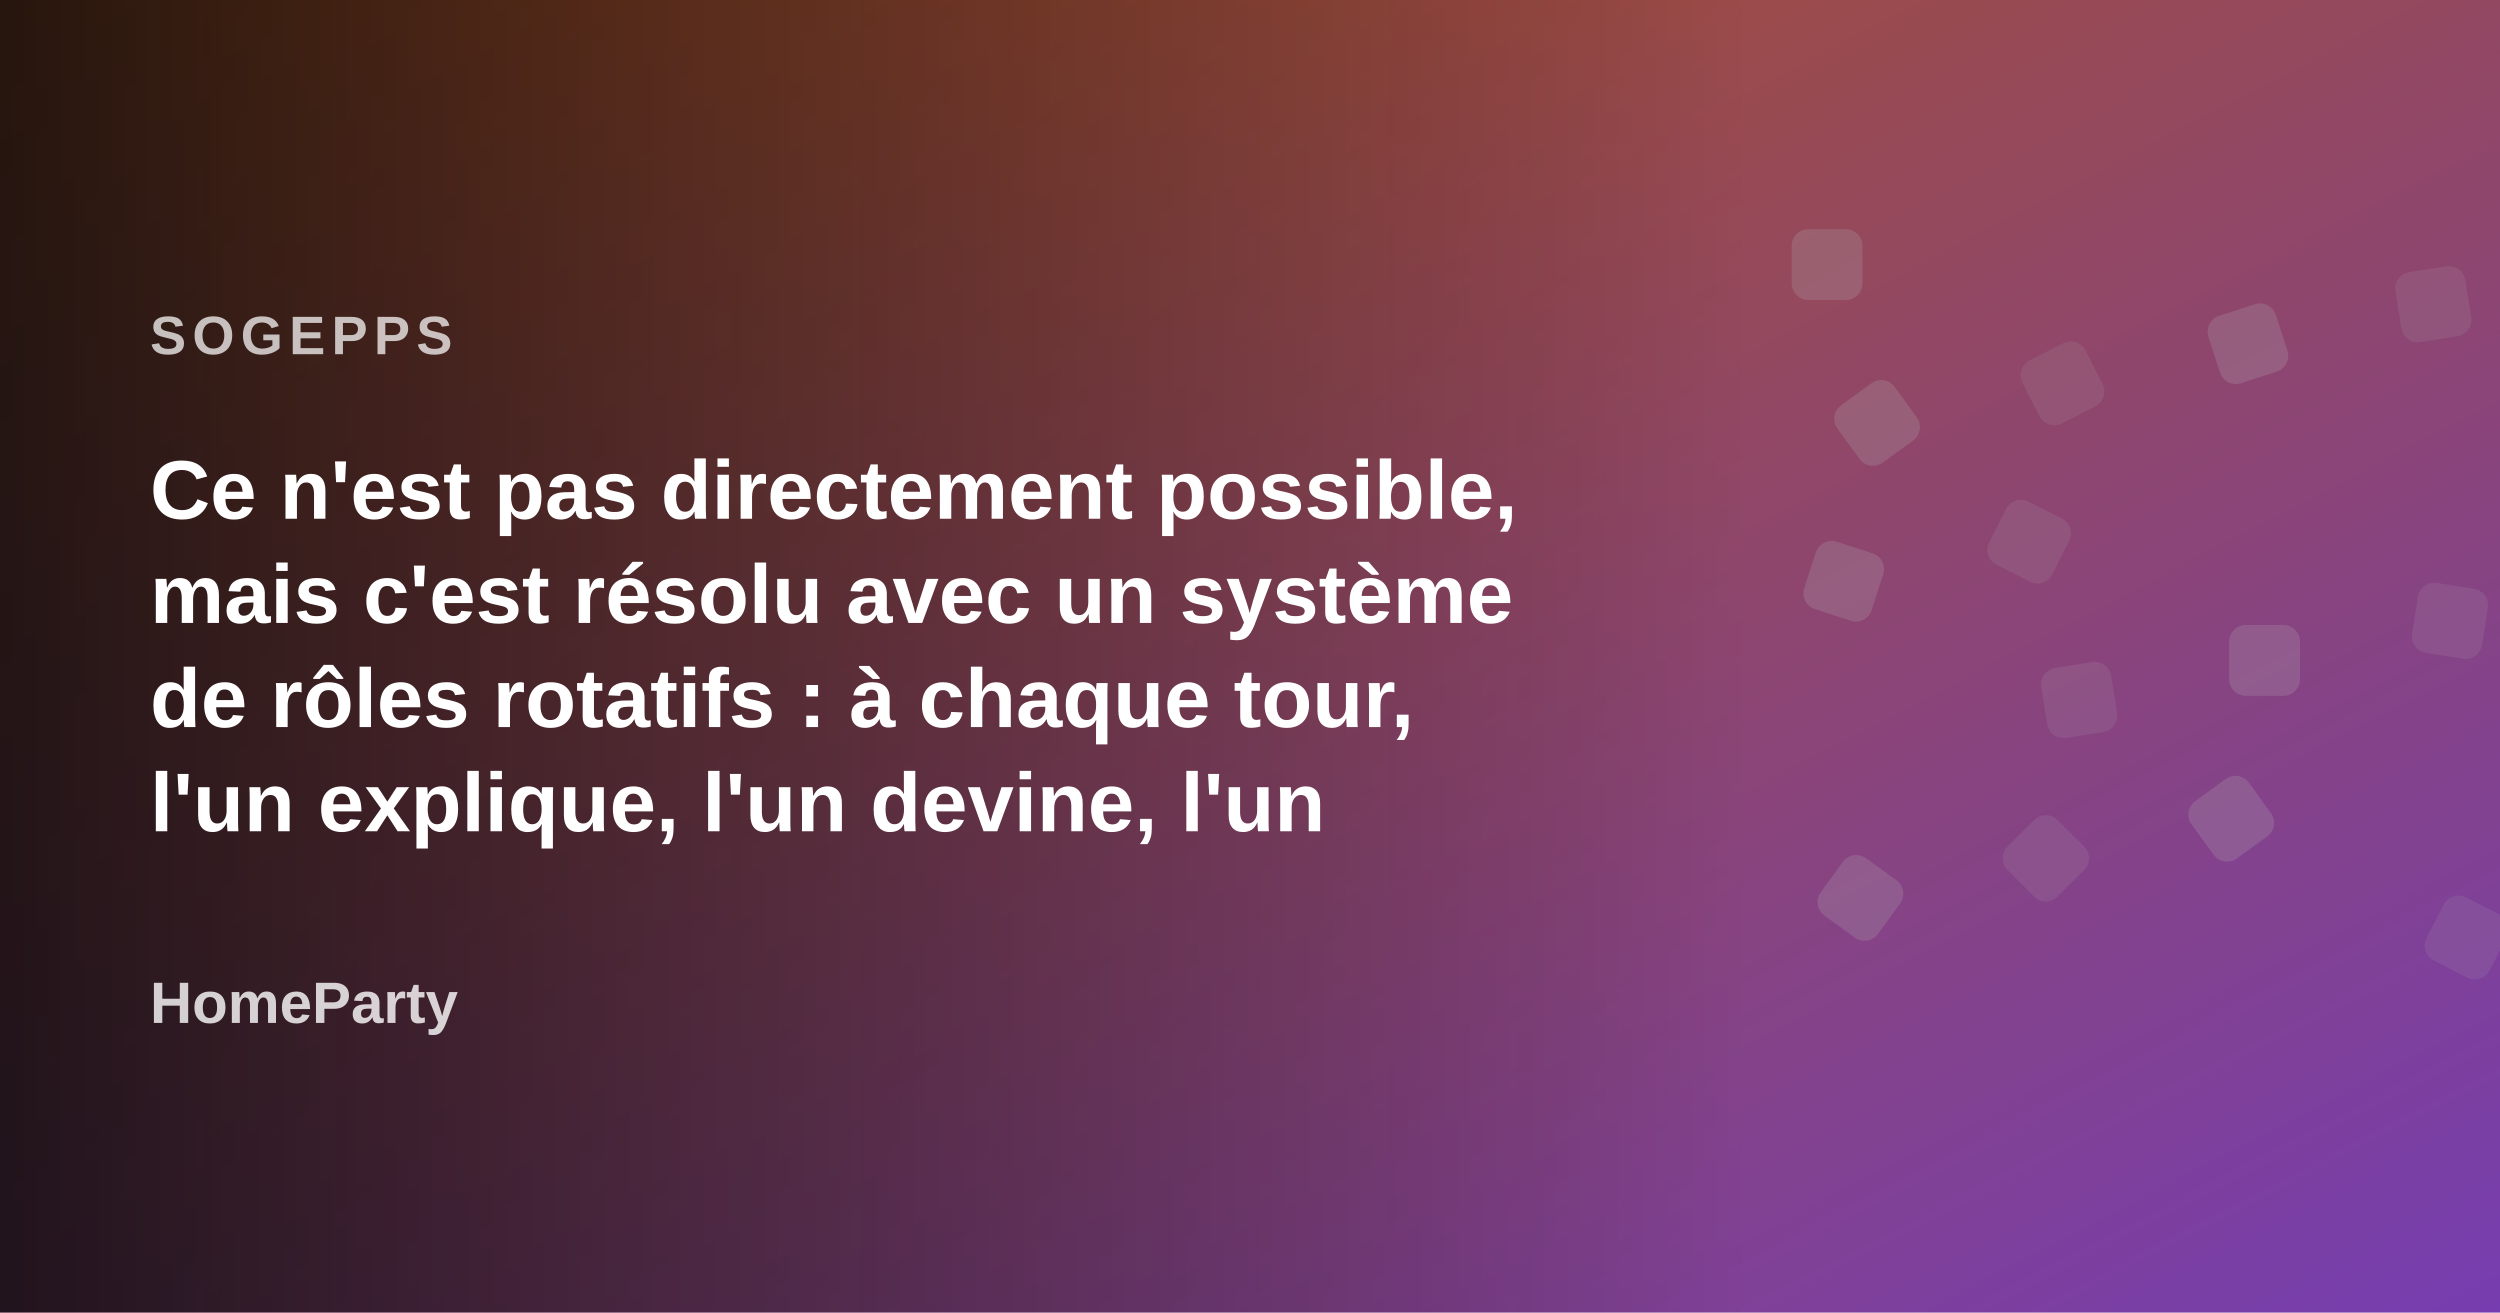
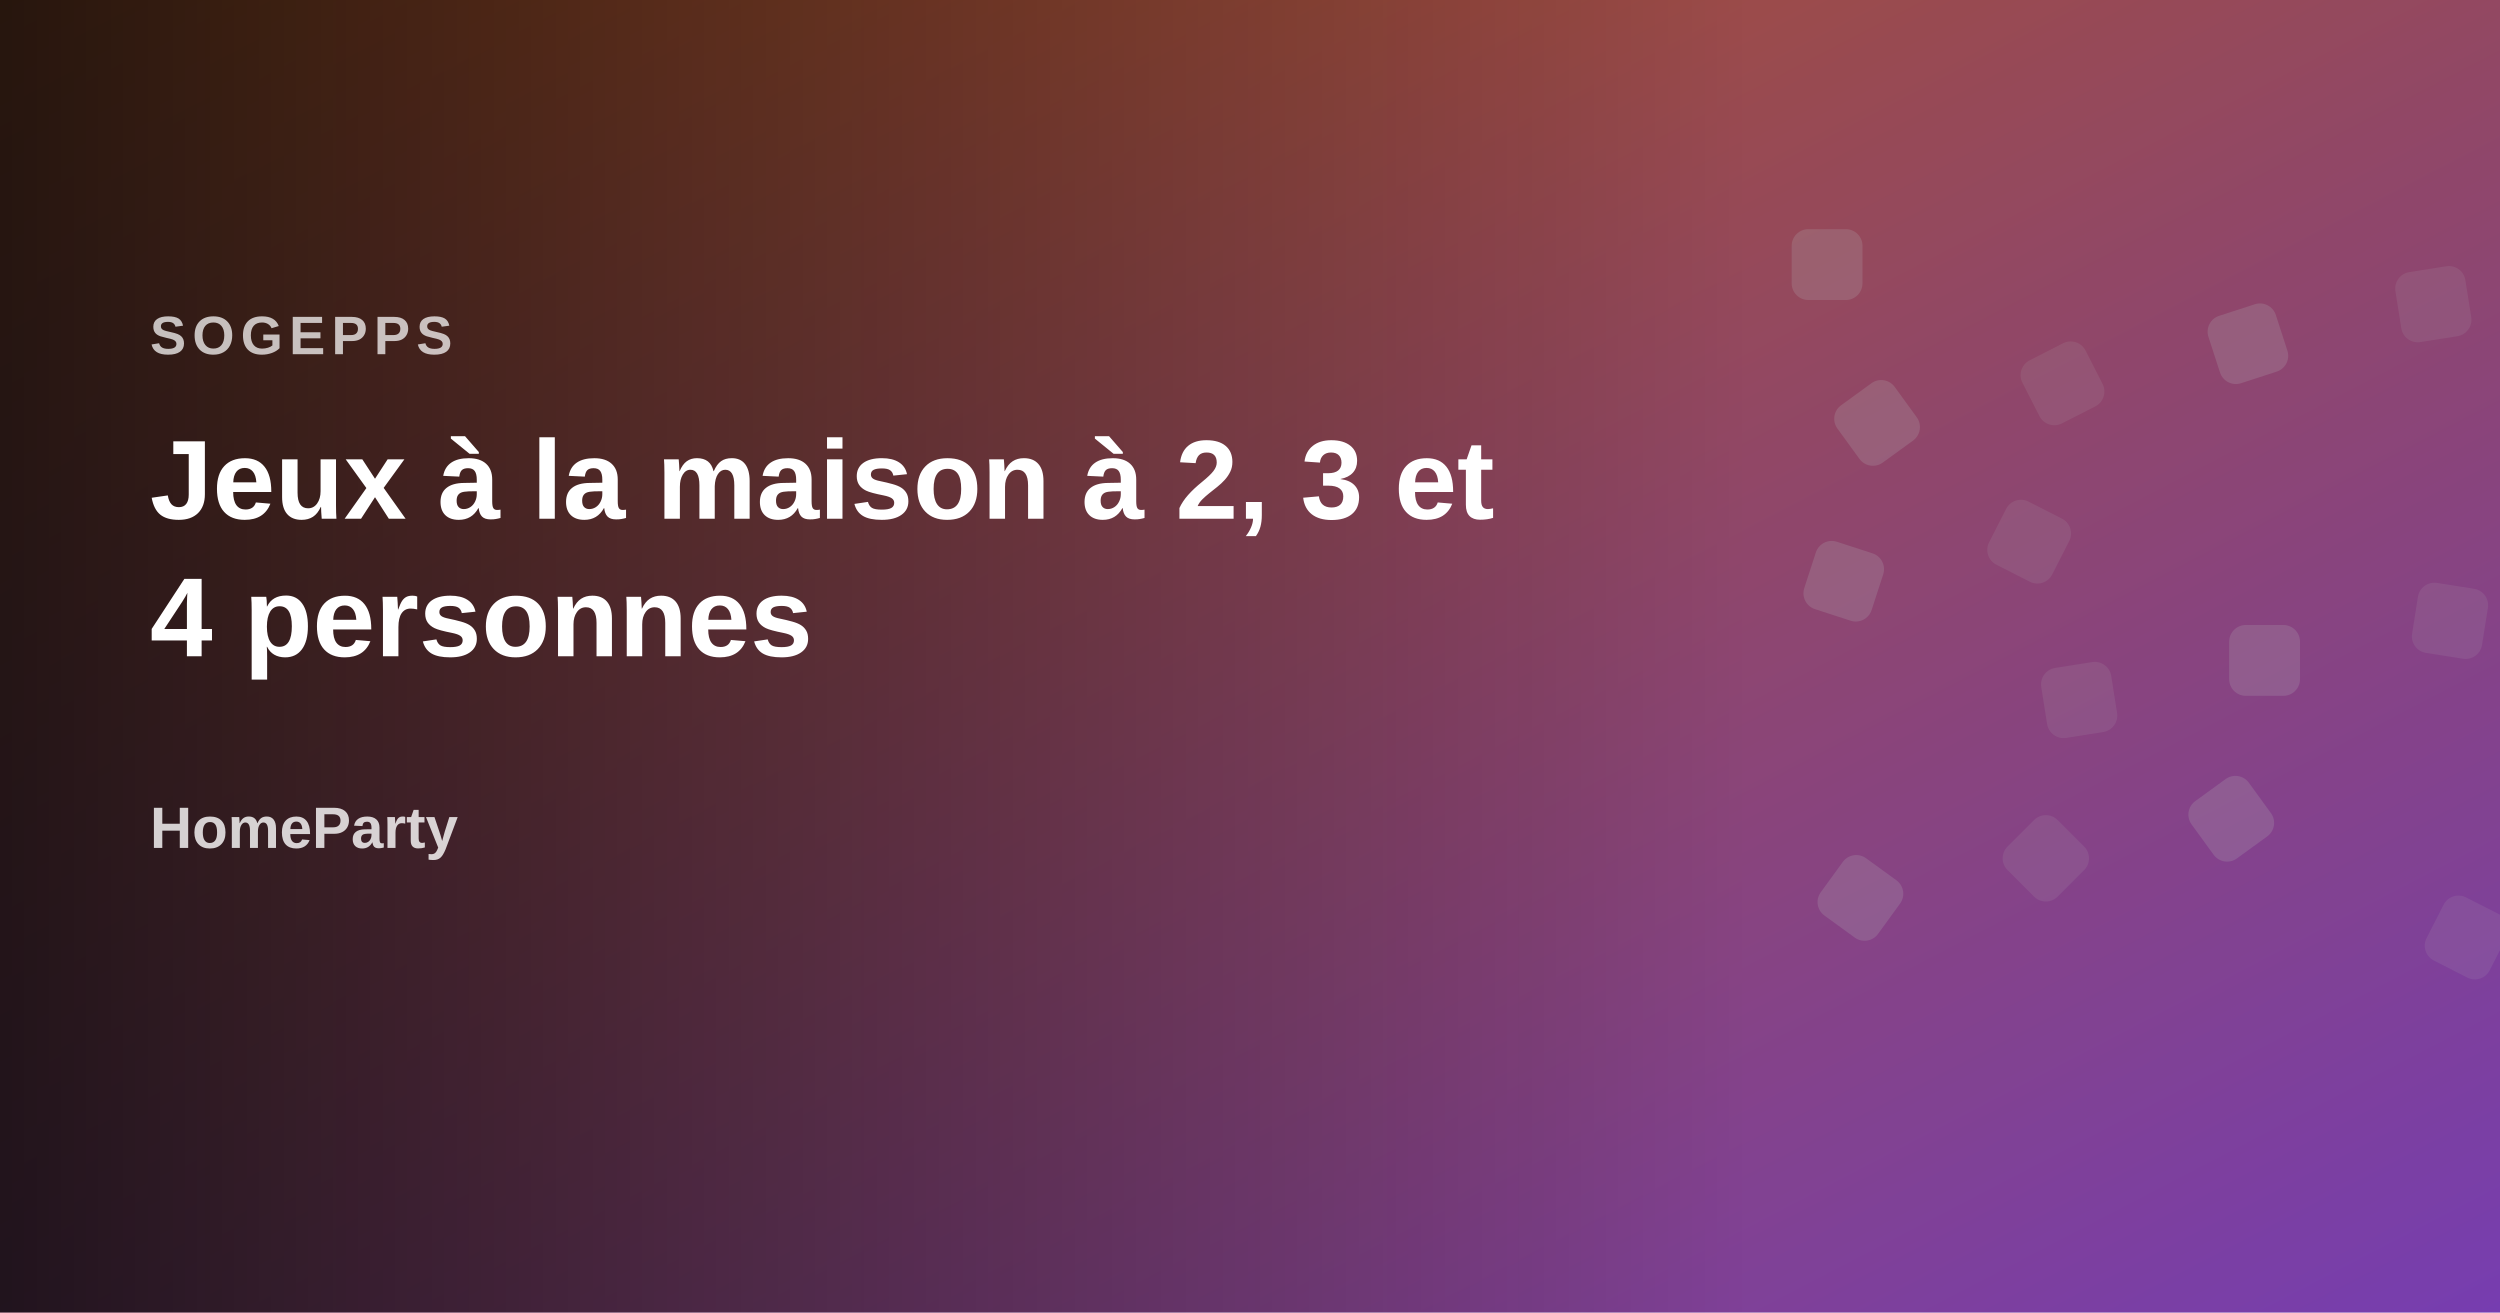
- <svg xmlns="http://www.w3.org/2000/svg" width="1200" height="630" viewBox="0 0 1200 630" role="img" aria-label="Ce n'est pas directement possible, mais c'est résolu avec un système de rôles rotatifs : à chaque tour, l'un explique, l'un devine, l'un arbitre et les rôles changent.">
+ <svg xmlns="http://www.w3.org/2000/svg" width="1200" height="630" viewBox="0 0 1200 630" role="img" aria-label="Jeux à la maison à 2, 3 et 4 personnes">
  <defs>
    <linearGradient id="g" x1="0" y1="0" x2="1" y2="1">
      <stop offset="0%" stop-color="#f97316" />
      <stop offset="100%" stop-color="#a855f7" />
    </linearGradient>
    <linearGradient id="v" x1="0" y1="0" x2="1" y2="0">
      <stop offset="0%" stop-color="rgba(4,6,12,0.86)" />
      <stop offset="70%" stop-color="rgba(4,6,12,0.30)" />
    </linearGradient>
  </defs>
  <rect width="1200" height="630" fill="url(#g)" />
  <g transform="translate(860,110)">
    <rect x="0" y="0" width="34" height="34" rx="8" fill="rgba(255,255,255,0.22)" transform="rotate(0 17 17)" />
    <rect x="97" y="133" width="34" height="34" rx="8" fill="rgba(255,255,255,0.13)" transform="rotate(27 114 150)" />
    <rect x="194" y="266" width="34" height="34" rx="8" fill="rgba(255,255,255,0.22)" transform="rotate(54 211 283)" />
    <rect x="291" y="19" width="34" height="34" rx="8" fill="rgba(255,255,255,0.13)" transform="rotate(81 308 36)" />
    <rect x="8" y="152" width="34" height="34" rx="8" fill="rgba(255,255,255,0.22)" transform="rotate(108 25 169)" />
    <rect x="105" y="285" width="34" height="34" rx="8" fill="rgba(255,255,255,0.13)" transform="rotate(135 122 302)" />
    <rect x="202" y="38" width="34" height="34" rx="8" fill="rgba(255,255,255,0.22)" transform="rotate(162 219 55)" />
    <rect x="299" y="171" width="34" height="34" rx="8" fill="rgba(255,255,255,0.13)" transform="rotate(189 316 188)" />
    <rect x="16" y="304" width="34" height="34" rx="8" fill="rgba(255,255,255,0.22)" transform="rotate(216 33 321)" />
    <rect x="113" y="57" width="34" height="34" rx="8" fill="rgba(255,255,255,0.13)" transform="rotate(243 130 74)" />
    <rect x="210" y="190" width="34" height="34" rx="8" fill="rgba(255,255,255,0.22)" transform="rotate(270 227 207)" />
    <rect x="307" y="323" width="34" height="34" rx="8" fill="rgba(255,255,255,0.13)" transform="rotate(297 324 340)" />
    <rect x="24" y="76" width="34" height="34" rx="8" fill="rgba(255,255,255,0.22)" transform="rotate(324 41 93)" />
    <rect x="121" y="209" width="34" height="34" rx="8" fill="rgba(255,255,255,0.13)" transform="rotate(351 138 226)" />
  </g>
  <rect width="1200" height="630" fill="url(#v)" />
  <text x="72" y="170" font-family="Segoe UI, Arial, sans-serif" font-size="26" font-weight="700" letter-spacing="3" fill="rgba(255,255,255,0.72)">SOGEPPS</text>
-   <text x="72" y="249" font-family="Segoe UI, Arial, sans-serif" font-size="40" font-weight="700" fill="#ffffff">Ce n'est pas directement possible,</text>
-   <text x="72" y="299" font-family="Segoe UI, Arial, sans-serif" font-size="40" font-weight="700" fill="#ffffff">mais c'est résolu avec un système</text>
-   <text x="72" y="349" font-family="Segoe UI, Arial, sans-serif" font-size="40" font-weight="700" fill="#ffffff">de rôles rotatifs : à chaque tour,</text>
-   <text x="72" y="399" font-family="Segoe UI, Arial, sans-serif" font-size="40" font-weight="700" fill="#ffffff">l'un explique, l'un devine, l'un</text>
-   <text x="72" y="491" font-family="Segoe UI, Arial, sans-serif" font-size="28" font-weight="600" fill="rgba(255,255,255,0.80)">HomeParty</text>
+   <text x="72" y="249" font-family="Segoe UI, Arial, sans-serif" font-size="54" font-weight="700" fill="#ffffff">Jeux à la maison à 2, 3 et</text>
+   <text x="72" y="315" font-family="Segoe UI, Arial, sans-serif" font-size="54" font-weight="700" fill="#ffffff">4 personnes</text>
+   <text x="72" y="407" font-family="Segoe UI, Arial, sans-serif" font-size="28" font-weight="600" fill="rgba(255,255,255,0.80)">HomeParty</text>
</svg>
